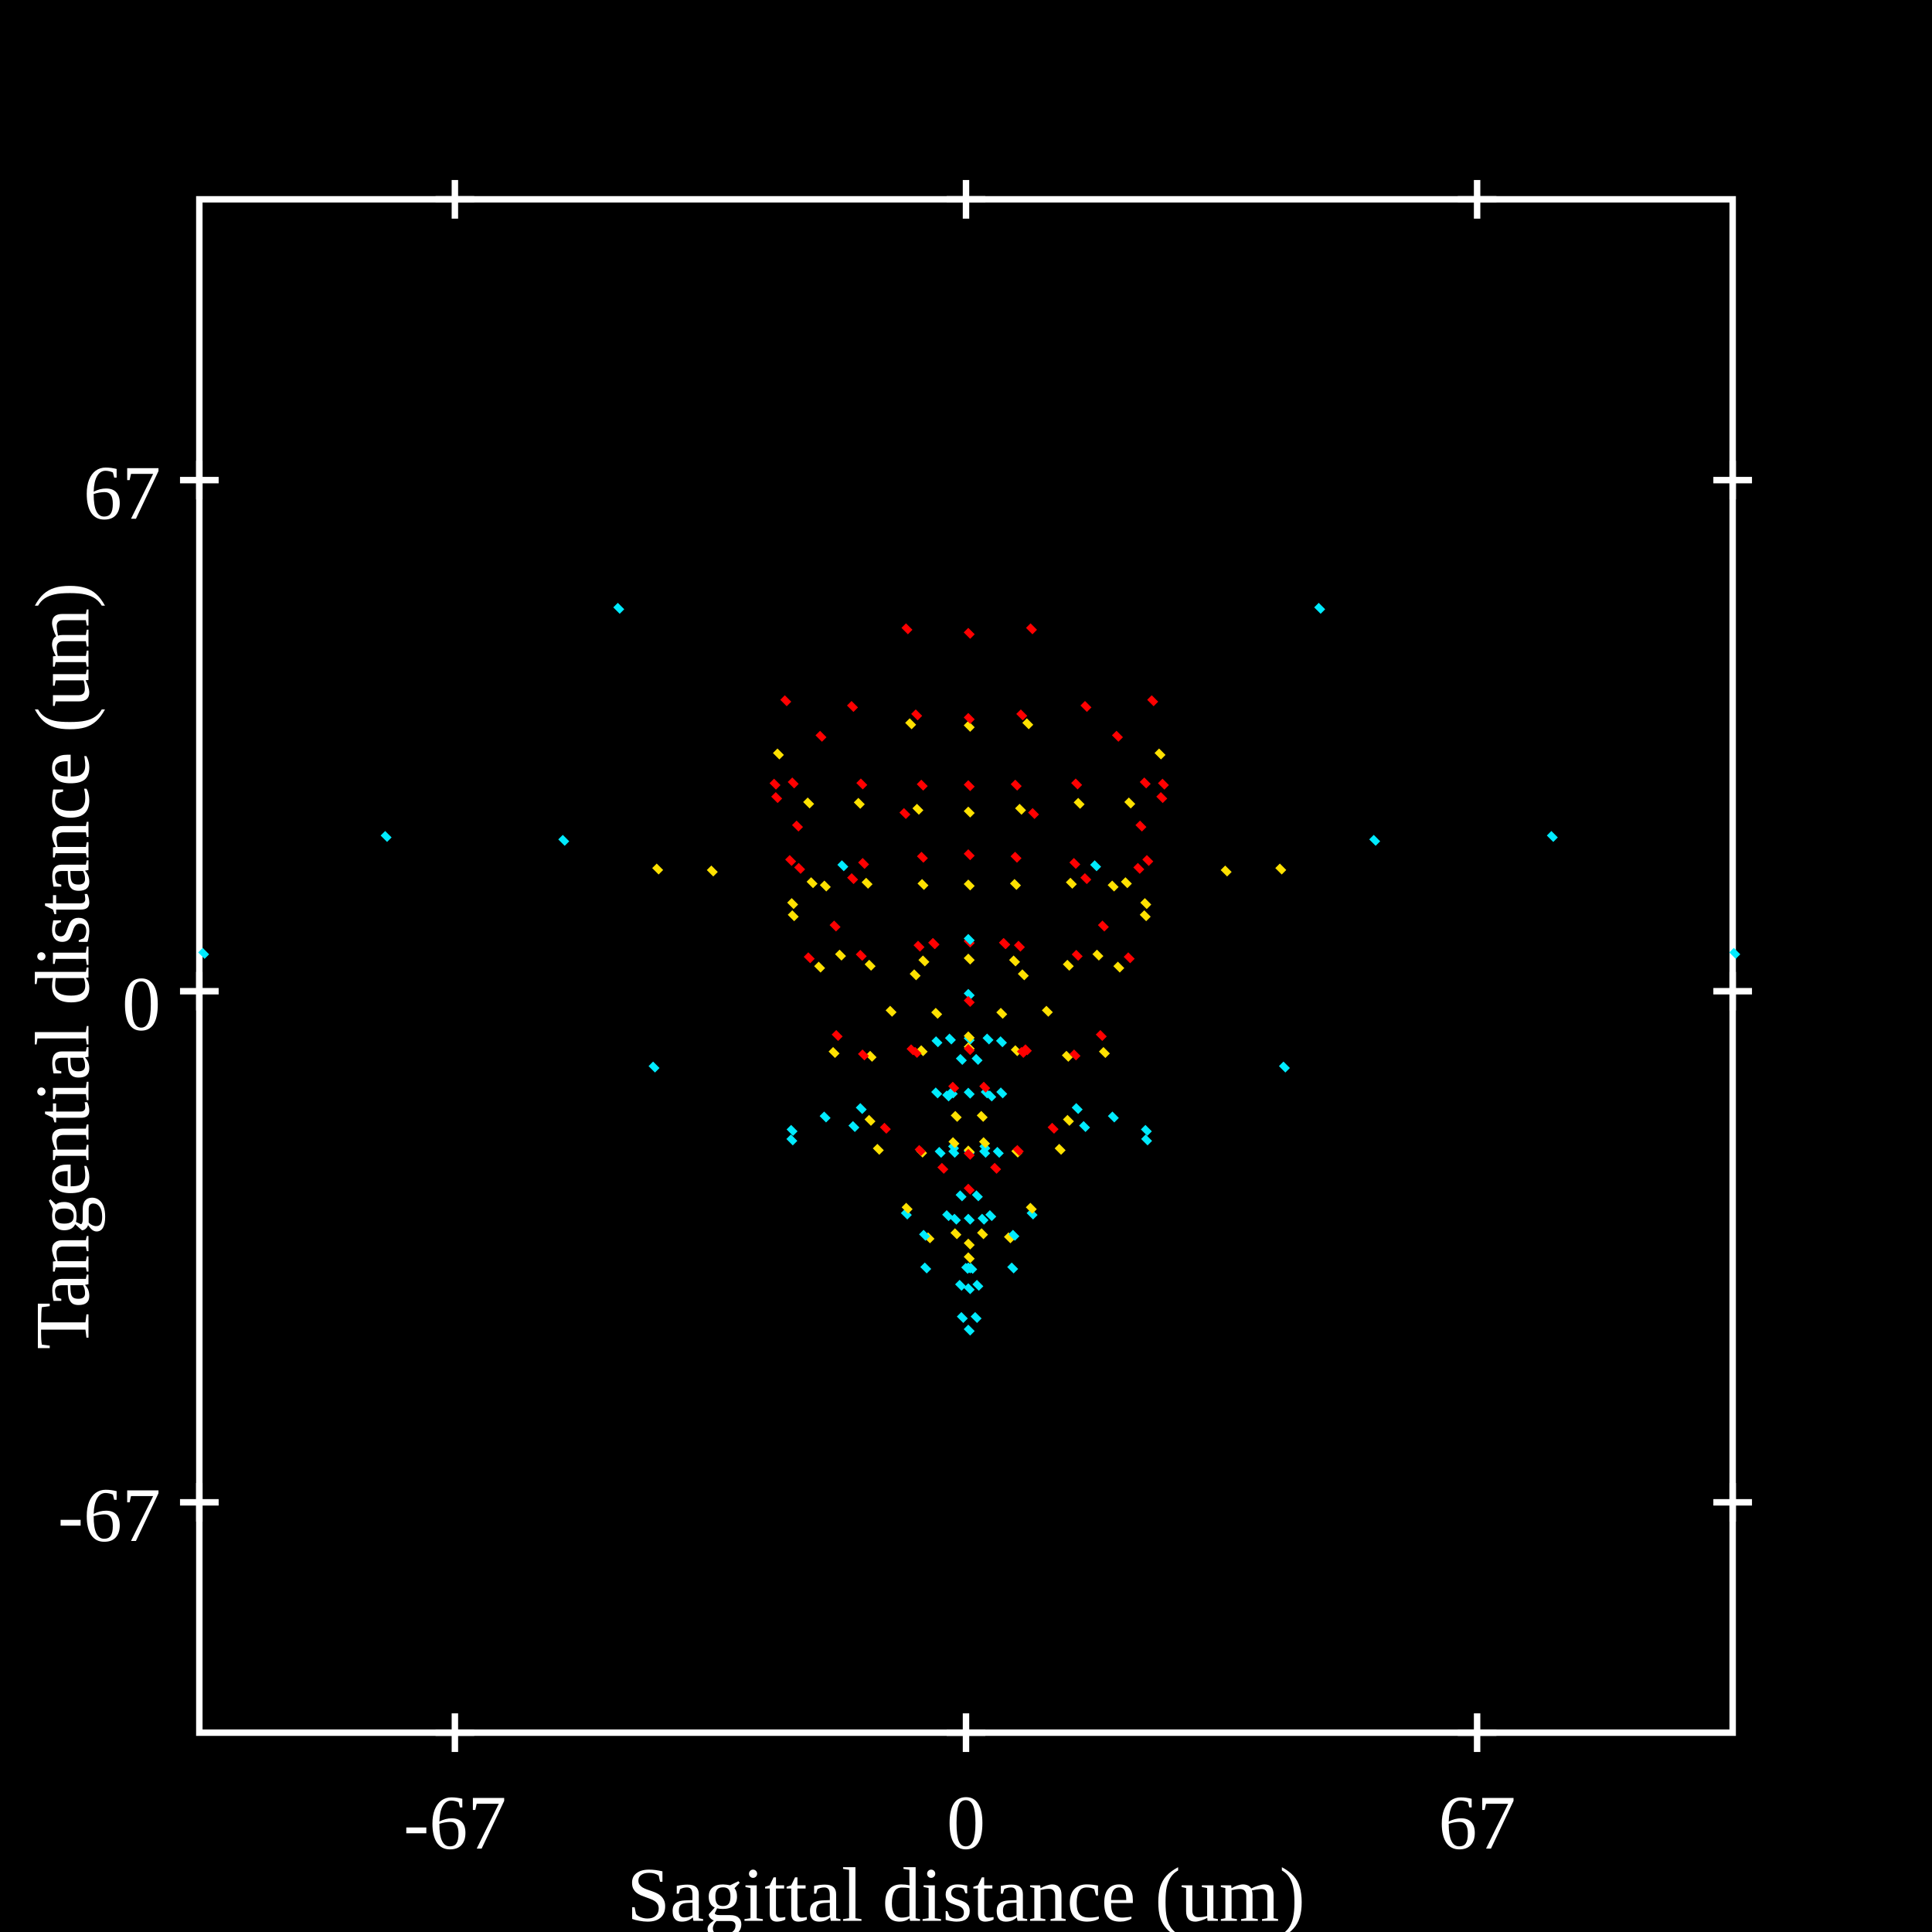
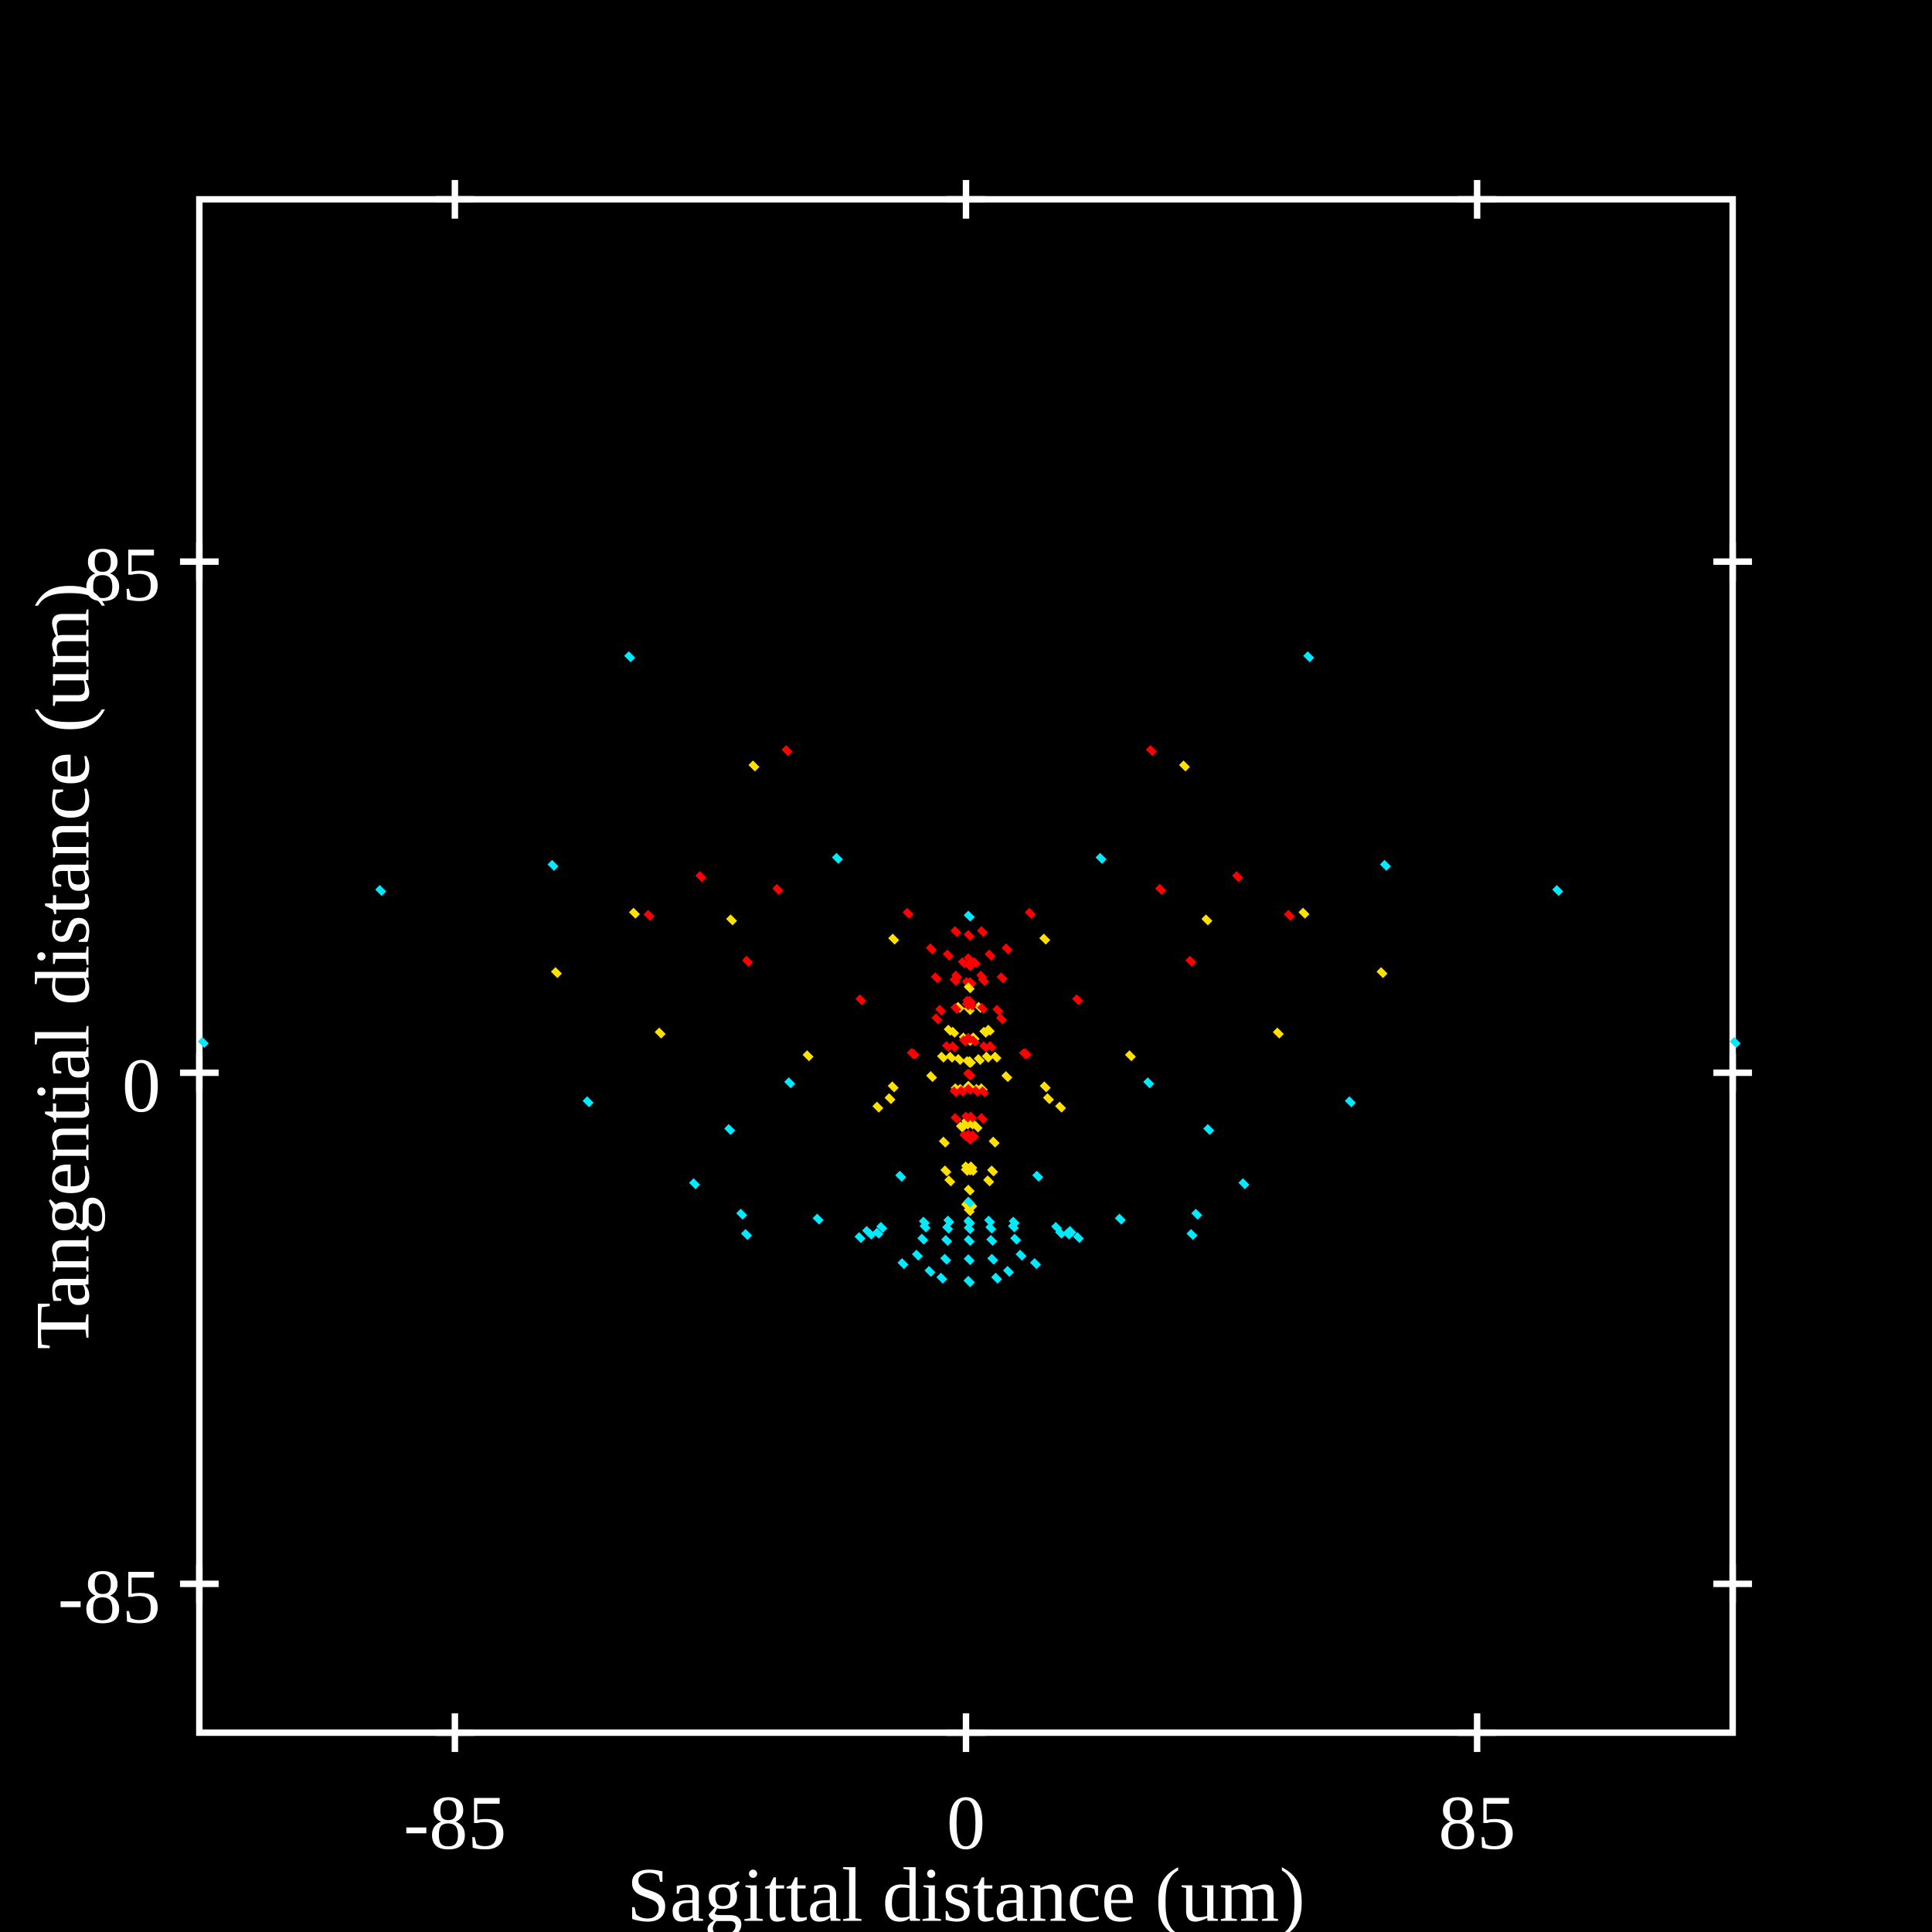
<svg xmlns="http://www.w3.org/2000/svg" xmlns:xlink="http://www.w3.org/1999/xlink" width="300px" height="300px" version="1.1">
  <rect x="0" y="0" width="300" height="300" fill="#000000" />
  <defs>
    <g id="dot">
      <line x1="1" y1="1" x2="0" y2="0" />
    </g>
    <g id="cross">
      <line x1="-3" y1="0" x2="3" y2="0" />
      <line x1="0" y1="-3" x2="0" y2="3" />
    </g>
    <g id="square">
      <line x1="-3" y1="-3" x2="-3" y2="3" />
      <line x1="-3" y1="3" x2="3" y2="3" />
      <line x1="3" y1="3" x2="3" y2="-3" />
      <line x1="3" y1="-3" x2="-3" y2="-3" />
    </g>
    <g id="round">
      <ellipse cx="0" cy="0" rx="3" ry="3" fill="none" />
    </g>
    <g id="triangle">
      <line x1="0" y1="-3" x2="-3" y2="3" />
      <line x1="-3" y1="3" x2="3" y2="3" />
      <line x1="0" y1="-3" x2="3" y2="3" />
    </g>
  </defs>
  <polygon fill="none" stroke="#ffffff" points="30.952,269.048 30.952,30.952 269.048,30.952 269.048,269.048 " />
  <text style="font-size:12;text-align:center;text-anchor:middle;" x="150" y="298.262" fill="#ffffff">Sagittal distance (um)</text>
  <use x="70.635" y="30.952" xlink:href="#cross" stroke="#ffffff" />
  <use x="70.635" y="269.048" xlink:href="#cross" stroke="#ffffff" />
-   <text style="font-size:12;text-align:center;text-anchor:middle;" x="70.635" y="287.048" fill="#ffffff">-67</text>
+   <text style="font-size:12;text-align:center;text-anchor:middle;" x="70.635" y="287.048" fill="#ffffff">-85</text>
  <use x="150" y="30.952" xlink:href="#cross" stroke="#ffffff" />
  <use x="150" y="269.048" xlink:href="#cross" stroke="#ffffff" />
  <text style="font-size:12;text-align:center;text-anchor:middle;" x="150" y="287.048" fill="#ffffff">0</text>
  <use x="229.365" y="30.952" xlink:href="#cross" stroke="#ffffff" />
  <use x="229.365" y="269.048" xlink:href="#cross" stroke="#ffffff" />
-   <text style="font-size:12;text-align:center;text-anchor:middle;" x="229.365" y="287.048" fill="#ffffff">67</text>
+   <text style="font-size:12;text-align:center;text-anchor:middle;" x="229.365" y="287.048" fill="#ffffff">85</text>
  <text style="font-size:12;text-align:center;text-anchor:middle;" x="7.738" y="156" transform="rotate(-90,7.738,150)" fill="#ffffff">Tangential distance (um)</text>
-   <use x="269.048" y="233.281" xlink:href="#cross" stroke="#ffffff" />
-   <use x="30.952" y="233.281" xlink:href="#cross" stroke="#ffffff" />
-   <text style="font-size:12;text-align:right;text-anchor:end;" x="24.952" y="239.281" fill="#ffffff">-67</text>
-   <use x="269.048" y="153.916" xlink:href="#cross" stroke="#ffffff" />
-   <use x="30.952" y="153.916" xlink:href="#cross" stroke="#ffffff" />
-   <text style="font-size:12;text-align:right;text-anchor:end;" x="24.952" y="159.916" fill="#ffffff">0</text>
-   <use x="269.048" y="74.551" xlink:href="#cross" stroke="#ffffff" />
-   <use x="30.952" y="74.551" xlink:href="#cross" stroke="#ffffff" />
-   <text style="font-size:12;text-align:right;text-anchor:end;" x="24.952" y="80.551" fill="#ffffff">67</text>
-   <use x="140.906" y="111.889" xlink:href="#dot" stroke="#ffe100" />
-   <use x="140.33" y="97.143" xlink:href="#dot" stroke="#ff0000" />
-   <use x="150" y="112.284" xlink:href="#dot" stroke="#ffe100" />
-   <use x="150" y="97.845" xlink:href="#dot" stroke="#ff0000" />
-   <use x="150" y="153.905" xlink:href="#dot" stroke="#00ebff" />
-   <use x="159.094" y="111.889" xlink:href="#dot" stroke="#ffe100" />
-   <use x="159.67" y="97.143" xlink:href="#dot" stroke="#ff0000" />
-   <use x="125.067" y="124.187" xlink:href="#dot" stroke="#ffe100" />
-   <use x="121.513" y="108.312" xlink:href="#dot" stroke="#ff0000" />
-   <use x="148.777" y="164.009" xlink:href="#dot" stroke="#00ebff" />
-   <use x="132.933" y="124.242" xlink:href="#dot" stroke="#ffe100" />
-   <use x="131.874" y="109.2" xlink:href="#dot" stroke="#ff0000" />
-   <use x="144.991" y="161.266" xlink:href="#dot" stroke="#00ebff" />
-   <use x="142.032" y="125.164" xlink:href="#dot" stroke="#ffe100" />
-   <use x="141.843" y="110.508" xlink:href="#dot" stroke="#ff0000" />
-   <use x="147.078" y="160.838" xlink:href="#dot" stroke="#00ebff" />
-   <use x="150" y="125.597" xlink:href="#dot" stroke="#ffe100" />
-   <use x="150" y="111.053" xlink:href="#dot" stroke="#ff0000" />
-   <use x="150" y="160.869" xlink:href="#dot" stroke="#00ebff" />
-   <use x="157.968" y="125.164" xlink:href="#dot" stroke="#ffe100" />
-   <use x="158.157" y="110.508" xlink:href="#dot" stroke="#ff0000" />
-   <use x="152.922" y="160.838" xlink:href="#dot" stroke="#00ebff" />
-   <use x="167.067" y="124.242" xlink:href="#dot" stroke="#ffe100" />
-   <use x="168.126" y="109.2" xlink:href="#dot" stroke="#ff0000" />
-   <use x="155.009" y="161.266" xlink:href="#dot" stroke="#00ebff" />
-   <use x="174.933" y="124.187" xlink:href="#dot" stroke="#ffe100" />
-   <use x="178.487" y="108.312" xlink:href="#dot" stroke="#ff0000" />
-   <use x="151.223" y="164.009" xlink:href="#dot" stroke="#00ebff" />
-   <use x="127.654" y="137.082" xlink:href="#dot" stroke="#ffe100" />
-   <use x="119.842" y="121.264" xlink:href="#dot" stroke="#ff0000" />
-   <use x="166.766" y="171.635" xlink:href="#dot" stroke="#00ebff" />
-   <use x="125.597" y="136.566" xlink:href="#dot" stroke="#ffe100" />
-   <use x="122.669" y="121.076" xlink:href="#dot" stroke="#ff0000" />
-   <use x="146.651" y="169.685" xlink:href="#dot" stroke="#00ebff" />
-   <use x="134.141" y="136.649" xlink:href="#dot" stroke="#ffe100" />
-   <use x="133.32" y="121.233" xlink:href="#dot" stroke="#ff0000" />
-   <use x="144.947" y="169.209" xlink:href="#dot" stroke="#00ebff" />
-   <use x="142.819" y="136.838" xlink:href="#dot" stroke="#ffe100" />
-   <use x="142.705" y="121.418" xlink:href="#dot" stroke="#ff0000" />
-   <use x="147.368" y="169.207" xlink:href="#dot" stroke="#00ebff" />
-   <use x="150" y="136.921" xlink:href="#dot" stroke="#ffe100" />
-   <use x="150" y="121.493" xlink:href="#dot" stroke="#ff0000" />
-   <use x="150" y="169.248" xlink:href="#dot" stroke="#00ebff" />
-   <use x="157.181" y="136.838" xlink:href="#dot" stroke="#ffe100" />
-   <use x="157.295" y="121.418" xlink:href="#dot" stroke="#ff0000" />
-   <use x="152.632" y="169.207" xlink:href="#dot" stroke="#00ebff" />
-   <use x="165.859" y="136.649" xlink:href="#dot" stroke="#ffe100" />
-   <use x="166.68" y="121.233" xlink:href="#dot" stroke="#ff0000" />
-   <use x="155.053" y="169.209" xlink:href="#dot" stroke="#00ebff" />
-   <use x="174.403" y="136.566" xlink:href="#dot" stroke="#ffe100" />
-   <use x="177.331" y="121.076" xlink:href="#dot" stroke="#ff0000" />
-   <use x="153.349" y="169.685" xlink:href="#dot" stroke="#00ebff" />
-   <use x="172.346" y="137.082" xlink:href="#dot" stroke="#ffe100" />
-   <use x="180.158" y="121.264" xlink:href="#dot" stroke="#ff0000" />
-   <use x="133.234" y="171.635" xlink:href="#dot" stroke="#00ebff" />
-   <use x="177.417" y="139.809" xlink:href="#dot" stroke="#ffe100" />
-   <use x="159.989" y="125.825" xlink:href="#dot" stroke="#ff0000" />
-   <use x="130.018" y="147.81" xlink:href="#dot" stroke="#ffe100" />
-   <use x="122.269" y="133.116" xlink:href="#dot" stroke="#ff0000" />
-   <use x="167.908" y="174.431" xlink:href="#dot" stroke="#00ebff" />
-   <use x="126.771" y="149.673" xlink:href="#dot" stroke="#ffe100" />
-   <use x="123.668" y="134.342" xlink:href="#dot" stroke="#ff0000" />
-   <use x="147.569" y="177.656" xlink:href="#dot" stroke="#00ebff" />
-   <use x="134.615" y="149.384" xlink:href="#dot" stroke="#ffe100" />
-   <use x="133.598" y="133.574" xlink:href="#dot" stroke="#ff0000" />
-   <use x="145.486" y="178.435" xlink:href="#dot" stroke="#00ebff" />
-   <use x="142.962" y="148.717" xlink:href="#dot" stroke="#ffe100" />
-   <use x="142.731" y="132.614" xlink:href="#dot" stroke="#ff0000" />
-   <use x="147.603" y="178.434" xlink:href="#dot" stroke="#00ebff" />
-   <use x="150" y="148.425" xlink:href="#dot" stroke="#ffe100" />
-   <use x="150" y="132.224" xlink:href="#dot" stroke="#ff0000" />
-   <use x="150" y="178.367" xlink:href="#dot" stroke="#00ebff" />
-   <use x="157.038" y="148.717" xlink:href="#dot" stroke="#ffe100" />
-   <use x="157.269" y="132.614" xlink:href="#dot" stroke="#ff0000" />
-   <use x="152.397" y="178.434" xlink:href="#dot" stroke="#00ebff" />
-   <use x="165.385" y="149.384" xlink:href="#dot" stroke="#ffe100" />
-   <use x="166.402" y="133.574" xlink:href="#dot" stroke="#ff0000" />
-   <use x="154.514" y="178.435" xlink:href="#dot" stroke="#00ebff" />
-   <use x="173.229" y="149.673" xlink:href="#dot" stroke="#ffe100" />
-   <use x="176.332" y="134.342" xlink:href="#dot" stroke="#ff0000" />
-   <use x="152.431" y="177.656" xlink:href="#dot" stroke="#00ebff" />
-   <use x="169.982" y="147.81" xlink:href="#dot" stroke="#ffe100" />
-   <use x="177.731" y="133.116" xlink:href="#dot" stroke="#ff0000" />
-   <use x="132.092" y="174.431" xlink:href="#dot" stroke="#00ebff" />
-   <use x="122.583" y="139.809" xlink:href="#dot" stroke="#ffe100" />
-   <use x="140.011" y="125.825" xlink:href="#dot" stroke="#ff0000" />
-   <use x="198.378" y="134.443" xlink:href="#dot" stroke="#ffe100" />
-   <use x="179.899" y="123.349" xlink:href="#dot" stroke="#ff0000" />
-   <use x="268.877" y="147.539" xlink:href="#dot" stroke="#00ebff" />
-   <use x="137.869" y="156.528" xlink:href="#dot" stroke="#ffe100" />
-   <use x="129.167" y="143.295" xlink:href="#dot" stroke="#ff0000" />
-   <use x="177.507" y="175.024" xlink:href="#dot" stroke="#00ebff" />
-   <use x="129.011" y="162.933" xlink:href="#dot" stroke="#ffe100" />
-   <use x="125.158" y="148.225" xlink:href="#dot" stroke="#ff0000" />
-   <use x="151.266" y="185.19" xlink:href="#dot" stroke="#00ebff" />
-   <use x="134.762" y="163.521" xlink:href="#dot" stroke="#ffe100" />
-   <use x="133.235" y="147.845" xlink:href="#dot" stroke="#ff0000" />
-   <use x="146.65" y="188.265" xlink:href="#dot" stroke="#00ebff" />
-   <use x="142.693" y="162.652" xlink:href="#dot" stroke="#ffe100" />
-   <use x="142.204" y="146.424" xlink:href="#dot" stroke="#ff0000" />
-   <use x="147.853" y="188.817" xlink:href="#dot" stroke="#00ebff" />
-   <use x="150" y="162.189" xlink:href="#dot" stroke="#ffe100" />
-   <use x="150" y="145.782" xlink:href="#dot" stroke="#ff0000" />
-   <use x="150" y="188.817" xlink:href="#dot" stroke="#00ebff" />
-   <use x="157.307" y="162.652" xlink:href="#dot" stroke="#ffe100" />
-   <use x="157.796" y="146.424" xlink:href="#dot" stroke="#ff0000" />
-   <use x="152.147" y="188.817" xlink:href="#dot" stroke="#00ebff" />
-   <use x="165.238" y="163.521" xlink:href="#dot" stroke="#ffe100" />
-   <use x="166.765" y="147.845" xlink:href="#dot" stroke="#ff0000" />
-   <use x="153.35" y="188.265" xlink:href="#dot" stroke="#00ebff" />
-   <use x="170.989" y="162.933" xlink:href="#dot" stroke="#ffe100" />
-   <use x="174.842" y="148.225" xlink:href="#dot" stroke="#ff0000" />
-   <use x="148.734" y="185.19" xlink:href="#dot" stroke="#00ebff" />
-   <use x="162.131" y="156.528" xlink:href="#dot" stroke="#ffe100" />
-   <use x="170.833" y="143.295" xlink:href="#dot" stroke="#ff0000" />
-   <use x="122.493" y="175.024" xlink:href="#dot" stroke="#00ebff" />
-   <use x="101.622" y="134.443" xlink:href="#dot" stroke="#ffe100" />
-   <use x="120.101" y="123.349" xlink:href="#dot" stroke="#ff0000" />
-   <use x="31.123" y="147.539" xlink:href="#dot" stroke="#00ebff" />
-   <use x="155.052" y="156.846" xlink:href="#dot" stroke="#ffe100" />
-   <use x="144.532" y="146.012" xlink:href="#dot" stroke="#ff0000" />
-   <use x="198.942" y="165.193" xlink:href="#dot" stroke="#00ebff" />
-   <use x="134.593" y="173.47" xlink:href="#dot" stroke="#ffe100" />
-   <use x="129.494" y="160.295" xlink:href="#dot" stroke="#ff0000" />
-   <use x="159.765" y="188.014" xlink:href="#dot" stroke="#00ebff" />
-   <use x="135.883" y="177.966" xlink:href="#dot" stroke="#ffe100" />
-   <use x="133.572" y="163.311" xlink:href="#dot" stroke="#ff0000" />
-   <use x="149.608" y="196.452" xlink:href="#dot" stroke="#00ebff" />
-   <use x="142.608" y="178.399" xlink:href="#dot" stroke="#ffe100" />
-   <use x="141.741" y="162.92" xlink:href="#dot" stroke="#ff0000" />
-   <use x="148.658" y="199.083" xlink:href="#dot" stroke="#00ebff" />
-   <use x="150" y="178.221" xlink:href="#dot" stroke="#ffe100" />
-   <use x="150" y="162.478" xlink:href="#dot" stroke="#ff0000" />
-   <use x="150" y="199.613" xlink:href="#dot" stroke="#00ebff" />
-   <use x="157.392" y="178.399" xlink:href="#dot" stroke="#ffe100" />
-   <use x="158.259" y="162.92" xlink:href="#dot" stroke="#ff0000" />
-   <use x="151.342" y="199.083" xlink:href="#dot" stroke="#00ebff" />
-   <use x="164.117" y="177.966" xlink:href="#dot" stroke="#ffe100" />
-   <use x="166.428" y="163.311" xlink:href="#dot" stroke="#ff0000" />
-   <use x="150.392" y="196.452" xlink:href="#dot" stroke="#00ebff" />
-   <use x="165.407" y="173.47" xlink:href="#dot" stroke="#ffe100" />
-   <use x="170.506" y="160.295" xlink:href="#dot" stroke="#ff0000" />
-   <use x="140.235" y="188.014" xlink:href="#dot" stroke="#00ebff" />
-   <use x="144.948" y="156.846" xlink:href="#dot" stroke="#ffe100" />
-   <use x="155.468" y="146.012" xlink:href="#dot" stroke="#ff0000" />
-   <use x="101.058" y="165.193" xlink:href="#dot" stroke="#00ebff" />
-   <use x="189.896" y="134.749" xlink:href="#dot" stroke="#ffe100" />
-   <use x="176.664" y="127.771" xlink:href="#dot" stroke="#ff0000" />
-   <use x="240.544" y="129.388" xlink:href="#dot" stroke="#00ebff" />
-   <use x="147.982" y="172.854" xlink:href="#dot" stroke="#ffe100" />
-   <use x="141.124" y="162.514" xlink:href="#dot" stroke="#ff0000" />
-   <use x="177.543" y="176.508" xlink:href="#dot" stroke="#00ebff" />
-   <use x="140.358" y="187.117" xlink:href="#dot" stroke="#ffe100" />
-   <use x="136.979" y="174.694" xlink:href="#dot" stroke="#ff0000" />
-   <use x="156.749" y="196.392" xlink:href="#dot" stroke="#00ebff" />
-   <use x="143.755" y="191.709" xlink:href="#dot" stroke="#ffe100" />
-   <use x="142.381" y="178.143" xlink:href="#dot" stroke="#ff0000" />
-   <use x="151.07" y="204.082" xlink:href="#dot" stroke="#00ebff" />
-   <use x="150" y="192.676" xlink:href="#dot" stroke="#ffe100" />
-   <use x="150" y="178.745" xlink:href="#dot" stroke="#ff0000" />
-   <use x="150" y="206.04" xlink:href="#dot" stroke="#00ebff" />
-   <use x="156.245" y="191.709" xlink:href="#dot" stroke="#ffe100" />
-   <use x="157.619" y="178.143" xlink:href="#dot" stroke="#ff0000" />
-   <use x="148.93" y="204.082" xlink:href="#dot" stroke="#00ebff" />
-   <use x="159.642" y="187.117" xlink:href="#dot" stroke="#ffe100" />
-   <use x="163.021" y="174.694" xlink:href="#dot" stroke="#ff0000" />
-   <use x="143.251" y="196.392" xlink:href="#dot" stroke="#00ebff" />
-   <use x="152.018" y="172.854" xlink:href="#dot" stroke="#ffe100" />
-   <use x="158.876" y="162.514" xlink:href="#dot" stroke="#ff0000" />
-   <use x="122.457" y="176.508" xlink:href="#dot" stroke="#00ebff" />
-   <use x="110.104" y="134.749" xlink:href="#dot" stroke="#ffe100" />
-   <use x="123.336" y="127.771" xlink:href="#dot" stroke="#ff0000" />
-   <use x="59.456" y="129.388" xlink:href="#dot" stroke="#00ebff" />
-   <use x="177.328" y="141.695" xlink:href="#dot" stroke="#ffe100" />
-   <use x="168.107" y="135.935" xlink:href="#dot" stroke="#ff0000" />
-   <use x="212.962" y="129.989" xlink:href="#dot" stroke="#00ebff" />
-   <use x="152.376" y="176.928" xlink:href="#dot" stroke="#ffe100" />
-   <use x="147.593" y="168.319" xlink:href="#dot" stroke="#ff0000" />
-   <use x="172.379" y="172.948" xlink:href="#dot" stroke="#00ebff" />
-   <use x="147.934" y="191.075" xlink:href="#dot" stroke="#ffe100" />
-   <use x="145.902" y="180.917" xlink:href="#dot" stroke="#ff0000" />
-   <use x="156.941" y="191.316" xlink:href="#dot" stroke="#00ebff" />
-   <use x="150" y="194.801" xlink:href="#dot" stroke="#ffe100" />
-   <use x="150" y="184.15" xlink:href="#dot" stroke="#ff0000" />
-   <use x="150" y="196.387" xlink:href="#dot" stroke="#00ebff" />
-   <use x="152.066" y="191.075" xlink:href="#dot" stroke="#ffe100" />
-   <use x="154.098" y="180.917" xlink:href="#dot" stroke="#ff0000" />
-   <use x="143.059" y="191.316" xlink:href="#dot" stroke="#00ebff" />
-   <use x="147.624" y="176.928" xlink:href="#dot" stroke="#ffe100" />
-   <use x="152.407" y="168.319" xlink:href="#dot" stroke="#ff0000" />
-   <use x="127.621" y="172.948" xlink:href="#dot" stroke="#00ebff" />
-   <use x="122.672" y="141.695" xlink:href="#dot" stroke="#ffe100" />
-   <use x="131.893" y="135.935" xlink:href="#dot" stroke="#ff0000" />
-   <use x="87.038" y="129.989" xlink:href="#dot" stroke="#00ebff" />
-   <use x="179.629" y="116.578" xlink:href="#dot" stroke="#ffe100" />
-   <use x="173.018" y="113.828" xlink:href="#dot" stroke="#ff0000" />
-   <use x="204.419" y="93.96" xlink:href="#dot" stroke="#00ebff" />
-   <use x="158.397" y="150.868" xlink:href="#dot" stroke="#ffe100" />
-   <use x="155.516" y="146.033" xlink:href="#dot" stroke="#ff0000" />
-   <use x="169.627" y="133.935" xlink:href="#dot" stroke="#00ebff" />
-   <use x="150" y="160.496" xlink:href="#dot" stroke="#ffe100" />
-   <use x="150" y="155.001" xlink:href="#dot" stroke="#ff0000" />
-   <use x="150" y="145.369" xlink:href="#dot" stroke="#00ebff" />
-   <use x="141.603" y="150.868" xlink:href="#dot" stroke="#ffe100" />
-   <use x="144.484" y="146.033" xlink:href="#dot" stroke="#ff0000" />
-   <use x="130.373" y="133.935" xlink:href="#dot" stroke="#00ebff" />
-   <use x="120.371" y="116.578" xlink:href="#dot" stroke="#ffe100" />
-   <use x="126.982" y="113.828" xlink:href="#dot" stroke="#ff0000" />
-   <use x="95.581" y="93.96" xlink:href="#dot" stroke="#00ebff" />
+   <use x="269.048" y="245.939" xlink:href="#cross" stroke="#ffffff" />
+   <use x="30.952" y="245.939" xlink:href="#cross" stroke="#ffffff" />
+   <text style="font-size:12;text-align:right;text-anchor:end;" x="24.952" y="251.939" fill="#ffffff">-85</text>
+   <use x="269.048" y="166.574" xlink:href="#cross" stroke="#ffffff" />
+   <use x="30.952" y="166.574" xlink:href="#cross" stroke="#ffffff" />
+   <text style="font-size:12;text-align:right;text-anchor:end;" x="24.952" y="172.574" fill="#ffffff">0</text>
+   <use x="269.048" y="87.208" xlink:href="#cross" stroke="#ffffff" />
+   <use x="30.952" y="87.208" xlink:href="#cross" stroke="#ffffff" />
+   <text style="font-size:12;text-align:right;text-anchor:end;" x="24.952" y="93.208" fill="#ffffff">85</text>
+   <use x="148.4" y="155.92" xlink:href="#dot" stroke="#ffe100" />
+   <use x="147.945" y="144.152" xlink:href="#dot" stroke="#ff0000" />
+   <use x="150" y="156.279" xlink:href="#dot" stroke="#ffe100" />
+   <use x="150" y="144.75" xlink:href="#dot" stroke="#ff0000" />
+   <use x="150" y="189.347" xlink:href="#dot" stroke="#00ebff" />
+   <use x="151.6" y="155.92" xlink:href="#dot" stroke="#ffe100" />
+   <use x="152.055" y="144.152" xlink:href="#dot" stroke="#ff0000" />
+   <use x="146.891" y="159.467" xlink:href="#dot" stroke="#ffe100" />
+   <use x="144.11" y="146.83" xlink:href="#dot" stroke="#ff0000" />
+   <use x="165.35" y="191.121" xlink:href="#dot" stroke="#00ebff" />
+   <use x="147.583" y="159.787" xlink:href="#dot" stroke="#ffe100" />
+   <use x="146.746" y="147.798" xlink:href="#dot" stroke="#ff0000" />
+   <use x="156.977" y="189.269" xlink:href="#dot" stroke="#00ebff" />
+   <use x="149.231" y="160.672" xlink:href="#dot" stroke="#ffe100" />
+   <use x="149.078" y="148.982" xlink:href="#dot" stroke="#ff0000" />
+   <use x="153.165" y="189.106" xlink:href="#dot" stroke="#00ebff" />
+   <use x="150" y="161.065" xlink:href="#dot" stroke="#ffe100" />
+   <use x="150" y="149.462" xlink:href="#dot" stroke="#ff0000" />
+   <use x="150" y="189.187" xlink:href="#dot" stroke="#00ebff" />
+   <use x="150.769" y="160.672" xlink:href="#dot" stroke="#ffe100" />
+   <use x="150.922" y="148.982" xlink:href="#dot" stroke="#ff0000" />
+   <use x="146.835" y="189.106" xlink:href="#dot" stroke="#00ebff" />
+   <use x="152.417" y="159.787" xlink:href="#dot" stroke="#ffe100" />
+   <use x="153.254" y="147.798" xlink:href="#dot" stroke="#ff0000" />
+   <use x="143.023" y="189.269" xlink:href="#dot" stroke="#00ebff" />
+   <use x="153.109" y="159.467" xlink:href="#dot" stroke="#ffe100" />
+   <use x="155.89" y="146.83" xlink:href="#dot" stroke="#ff0000" />
+   <use x="134.65" y="191.121" xlink:href="#dot" stroke="#00ebff" />
+   <use x="154.154" y="163.647" xlink:href="#dot" stroke="#ffe100" />
+   <use x="148.058" y="151.063" xlink:href="#dot" stroke="#ff0000" />
+   <use x="184.591" y="191.193" xlink:href="#dot" stroke="#00ebff" />
+   <use x="147.182" y="163.658" xlink:href="#dot" stroke="#ffe100" />
+   <use x="144.887" y="151.328" xlink:href="#dot" stroke="#ff0000" />
+   <use x="163.579" y="190.091" xlink:href="#dot" stroke="#00ebff" />
+   <use x="148.442" y="164.022" xlink:href="#dot" stroke="#ffe100" />
+   <use x="147.79" y="151.748" xlink:href="#dot" stroke="#ff0000" />
+   <use x="156.863" y="190.021" xlink:href="#dot" stroke="#00ebff" />
+   <use x="149.803" y="164.35" xlink:href="#dot" stroke="#ffe100" />
+   <use x="149.707" y="152.073" xlink:href="#dot" stroke="#ff0000" />
+   <use x="153.351" y="190.202" xlink:href="#dot" stroke="#00ebff" />
+   <use x="150" y="164.476" xlink:href="#dot" stroke="#ffe100" />
+   <use x="150" y="152.193" xlink:href="#dot" stroke="#ff0000" />
+   <use x="150" y="190.295" xlink:href="#dot" stroke="#00ebff" />
+   <use x="150.197" y="164.35" xlink:href="#dot" stroke="#ffe100" />
+   <use x="150.293" y="152.073" xlink:href="#dot" stroke="#ff0000" />
+   <use x="146.649" y="190.202" xlink:href="#dot" stroke="#00ebff" />
+   <use x="151.558" y="164.022" xlink:href="#dot" stroke="#ffe100" />
+   <use x="152.21" y="151.748" xlink:href="#dot" stroke="#ff0000" />
+   <use x="143.137" y="190.021" xlink:href="#dot" stroke="#00ebff" />
+   <use x="152.818" y="163.658" xlink:href="#dot" stroke="#ffe100" />
+   <use x="155.113" y="151.328" xlink:href="#dot" stroke="#ff0000" />
+   <use x="136.421" y="190.091" xlink:href="#dot" stroke="#00ebff" />
+   <use x="145.846" y="163.647" xlink:href="#dot" stroke="#ffe100" />
+   <use x="151.942" y="151.063" xlink:href="#dot" stroke="#ff0000" />
+   <use x="115.409" y="191.193" xlink:href="#dot" stroke="#00ebff" />
+   <use x="197.99" y="159.909" xlink:href="#dot" stroke="#ffe100" />
+   <use x="184.417" y="148.758" xlink:href="#dot" stroke="#ff0000" />
+   <use x="155.842" y="166.674" xlink:href="#dot" stroke="#ffe100" />
+   <use x="149.795" y="154.97" xlink:href="#dot" stroke="#ff0000" />
+   <use x="185.331" y="188.043" xlink:href="#dot" stroke="#00ebff" />
+   <use x="147.984" y="168.561" xlink:href="#dot" stroke="#ffe100" />
+   <use x="145.552" y="156.361" xlink:href="#dot" stroke="#ff0000" />
+   <use x="164.183" y="190.989" xlink:href="#dot" stroke="#00ebff" />
+   <use x="148.737" y="168.655" xlink:href="#dot" stroke="#ffe100" />
+   <use x="147.933" y="156.083" xlink:href="#dot" stroke="#ff0000" />
+   <use x="157.21" y="191.914" xlink:href="#dot" stroke="#00ebff" />
+   <use x="149.878" y="168.331" xlink:href="#dot" stroke="#ffe100" />
+   <use x="149.691" y="155.53" xlink:href="#dot" stroke="#ff0000" />
+   <use x="153.497" y="192.108" xlink:href="#dot" stroke="#00ebff" />
+   <use x="150" y="168.169" xlink:href="#dot" stroke="#ffe100" />
+   <use x="150" y="155.292" xlink:href="#dot" stroke="#ff0000" />
+   <use x="150" y="192.121" xlink:href="#dot" stroke="#00ebff" />
+   <use x="150.122" y="168.331" xlink:href="#dot" stroke="#ffe100" />
+   <use x="150.309" y="155.53" xlink:href="#dot" stroke="#ff0000" />
+   <use x="146.503" y="192.108" xlink:href="#dot" stroke="#00ebff" />
+   <use x="151.263" y="168.655" xlink:href="#dot" stroke="#ffe100" />
+   <use x="152.067" y="156.083" xlink:href="#dot" stroke="#ff0000" />
+   <use x="142.79" y="191.914" xlink:href="#dot" stroke="#00ebff" />
+   <use x="152.016" y="168.561" xlink:href="#dot" stroke="#ffe100" />
+   <use x="154.448" y="156.361" xlink:href="#dot" stroke="#ff0000" />
+   <use x="135.817" y="190.989" xlink:href="#dot" stroke="#00ebff" />
+   <use x="144.158" y="166.674" xlink:href="#dot" stroke="#ffe100" />
+   <use x="150.205" y="154.97" xlink:href="#dot" stroke="#ff0000" />
+   <use x="114.669" y="188.043" xlink:href="#dot" stroke="#00ebff" />
+   <use x="102.01" y="159.909" xlink:href="#dot" stroke="#ffe100" />
+   <use x="115.583" y="148.758" xlink:href="#dot" stroke="#ff0000" />
+   <use x="214.099" y="150.527" xlink:href="#dot" stroke="#ffe100" />
+   <use x="199.71" y="141.627" xlink:href="#dot" stroke="#ff0000" />
+   <use x="268.934" y="161.371" xlink:href="#dot" stroke="#00ebff" />
+   <use x="161.804" y="168.266" xlink:href="#dot" stroke="#ffe100" />
+   <use x="155.017" y="157.703" xlink:href="#dot" stroke="#ff0000" />
+   <use x="192.653" y="183.307" xlink:href="#dot" stroke="#00ebff" />
+   <use x="149.624" y="173.706" xlink:href="#dot" stroke="#ffe100" />
+   <use x="146.61" y="161.998" xlink:href="#dot" stroke="#ff0000" />
+   <use x="166.955" y="191.671" xlink:href="#dot" stroke="#00ebff" />
+   <use x="148.784" y="174.502" xlink:href="#dot" stroke="#ffe100" />
+   <use x="147.585" y="162.04" xlink:href="#dot" stroke="#ff0000" />
+   <use x="158.049" y="194.4" xlink:href="#dot" stroke="#00ebff" />
+   <use x="149.635" y="174.032" xlink:href="#dot" stroke="#ffe100" />
+   <use x="149.249" y="161.14" xlink:href="#dot" stroke="#ff0000" />
+   <use x="153.658" y="195.035" xlink:href="#dot" stroke="#00ebff" />
+   <use x="150" y="173.741" xlink:href="#dot" stroke="#ffe100" />
+   <use x="150" y="160.71" xlink:href="#dot" stroke="#ff0000" />
+   <use x="150" y="195.103" xlink:href="#dot" stroke="#00ebff" />
+   <use x="150.365" y="174.032" xlink:href="#dot" stroke="#ffe100" />
+   <use x="150.751" y="161.14" xlink:href="#dot" stroke="#ff0000" />
+   <use x="146.342" y="195.035" xlink:href="#dot" stroke="#00ebff" />
+   <use x="151.216" y="174.502" xlink:href="#dot" stroke="#ffe100" />
+   <use x="152.415" y="162.04" xlink:href="#dot" stroke="#ff0000" />
+   <use x="141.951" y="194.4" xlink:href="#dot" stroke="#00ebff" />
+   <use x="150.376" y="173.706" xlink:href="#dot" stroke="#ffe100" />
+   <use x="153.39" y="161.998" xlink:href="#dot" stroke="#ff0000" />
+   <use x="133.045" y="191.671" xlink:href="#dot" stroke="#00ebff" />
+   <use x="138.196" y="168.266" xlink:href="#dot" stroke="#ffe100" />
+   <use x="144.983" y="157.703" xlink:href="#dot" stroke="#ff0000" />
+   <use x="107.347" y="183.307" xlink:href="#dot" stroke="#00ebff" />
+   <use x="85.901" y="150.527" xlink:href="#dot" stroke="#ffe100" />
+   <use x="100.29" y="141.627" xlink:href="#dot" stroke="#ff0000" />
+   <use x="31.066" y="161.371" xlink:href="#dot" stroke="#00ebff" />
+   <use x="175.028" y="163.441" xlink:href="#dot" stroke="#ffe100" />
+   <use x="166.827" y="154.749" xlink:href="#dot" stroke="#ff0000" />
+   <use x="209.18" y="170.583" xlink:href="#dot" stroke="#00ebff" />
+   <use x="153.868" y="176.845" xlink:href="#dot" stroke="#ffe100" />
+   <use x="149.885" y="166.333" xlink:href="#dot" stroke="#ff0000" />
+   <use x="173.466" y="188.803" xlink:href="#dot" stroke="#00ebff" />
+   <use x="149.595" y="180.694" xlink:href="#dot" stroke="#ffe100" />
+   <use x="147.786" y="169.032" xlink:href="#dot" stroke="#ff0000" />
+   <use x="160.287" y="195.715" xlink:href="#dot" stroke="#00ebff" />
+   <use x="149.54" y="181.246" xlink:href="#dot" stroke="#ffe100" />
+   <use x="148.859" y="168.944" xlink:href="#dot" stroke="#ff0000" />
+   <use x="154.254" y="197.976" xlink:href="#dot" stroke="#00ebff" />
+   <use x="150" y="181.18" xlink:href="#dot" stroke="#ffe100" />
+   <use x="150" y="168.672" xlink:href="#dot" stroke="#ff0000" />
+   <use x="150" y="198.461" xlink:href="#dot" stroke="#00ebff" />
+   <use x="150.46" y="181.246" xlink:href="#dot" stroke="#ffe100" />
+   <use x="151.141" y="168.944" xlink:href="#dot" stroke="#ff0000" />
+   <use x="145.746" y="197.976" xlink:href="#dot" stroke="#00ebff" />
+   <use x="150.405" y="180.694" xlink:href="#dot" stroke="#ffe100" />
+   <use x="152.214" y="169.032" xlink:href="#dot" stroke="#ff0000" />
+   <use x="139.713" y="195.715" xlink:href="#dot" stroke="#00ebff" />
+   <use x="146.132" y="176.845" xlink:href="#dot" stroke="#ffe100" />
+   <use x="150.115" y="166.333" xlink:href="#dot" stroke="#ff0000" />
+   <use x="126.534" y="188.803" xlink:href="#dot" stroke="#00ebff" />
+   <use x="124.972" y="163.441" xlink:href="#dot" stroke="#ffe100" />
+   <use x="133.173" y="154.749" xlink:href="#dot" stroke="#ff0000" />
+   <use x="90.82" y="170.583" xlink:href="#dot" stroke="#00ebff" />
+   <use x="201.98" y="141.299" xlink:href="#dot" stroke="#ffe100" />
+   <use x="191.674" y="135.61" xlink:href="#dot" stroke="#ff0000" />
+   <use x="241.384" y="137.776" xlink:href="#dot" stroke="#00ebff" />
+   <use x="164.185" y="171.413" xlink:href="#dot" stroke="#ffe100" />
+   <use x="158.836" y="163.112" xlink:href="#dot" stroke="#ff0000" />
+   <use x="187.193" y="174.895" xlink:href="#dot" stroke="#00ebff" />
+   <use x="153.017" y="182.866" xlink:href="#dot" stroke="#ffe100" />
+   <use x="150.377" y="172.946" xlink:href="#dot" stroke="#ff0000" />
+   <use x="165.779" y="190.717" xlink:href="#dot" stroke="#00ebff" />
+   <use x="150.404" y="186.66" xlink:href="#dot" stroke="#ffe100" />
+   <use x="149.329" y="175.851" xlink:href="#dot" stroke="#ff0000" />
+   <use x="156.101" y="196.919" xlink:href="#dot" stroke="#00ebff" />
+   <use x="150" y="187.487" xlink:href="#dot" stroke="#ffe100" />
+   <use x="150" y="176.395" xlink:href="#dot" stroke="#ff0000" />
+   <use x="150" y="198.517" xlink:href="#dot" stroke="#00ebff" />
+   <use x="149.596" y="186.66" xlink:href="#dot" stroke="#ffe100" />
+   <use x="150.671" y="175.851" xlink:href="#dot" stroke="#ff0000" />
+   <use x="143.899" y="196.919" xlink:href="#dot" stroke="#00ebff" />
+   <use x="146.983" y="182.866" xlink:href="#dot" stroke="#ffe100" />
+   <use x="149.623" y="172.946" xlink:href="#dot" stroke="#ff0000" />
+   <use x="134.221" y="190.717" xlink:href="#dot" stroke="#00ebff" />
+   <use x="135.815" y="171.413" xlink:href="#dot" stroke="#ffe100" />
+   <use x="141.164" y="163.112" xlink:href="#dot" stroke="#ff0000" />
+   <use x="112.807" y="174.895" xlink:href="#dot" stroke="#00ebff" />
+   <use x="98.02" y="141.299" xlink:href="#dot" stroke="#ffe100" />
+   <use x="108.326" y="135.61" xlink:href="#dot" stroke="#ff0000" />
+   <use x="58.616" y="137.776" xlink:href="#dot" stroke="#00ebff" />
+   <use x="186.905" y="142.34" xlink:href="#dot" stroke="#ffe100" />
+   <use x="179.721" y="137.603" xlink:href="#dot" stroke="#ff0000" />
+   <use x="214.631" y="133.873" xlink:href="#dot" stroke="#00ebff" />
+   <use x="162.303" y="170.099" xlink:href="#dot" stroke="#ffe100" />
+   <use x="158.573" y="163.149" xlink:href="#dot" stroke="#ff0000" />
+   <use x="177.871" y="167.637" xlink:href="#dot" stroke="#00ebff" />
+   <use x="153.626" y="181.326" xlink:href="#dot" stroke="#ffe100" />
+   <use x="152.039" y="173.172" xlink:href="#dot" stroke="#ff0000" />
+   <use x="160.637" y="182.144" xlink:href="#dot" stroke="#00ebff" />
+   <use x="150" y="184.299" xlink:href="#dot" stroke="#ffe100" />
+   <use x="150" y="175.762" xlink:href="#dot" stroke="#ff0000" />
+   <use x="150" y="186.163" xlink:href="#dot" stroke="#00ebff" />
+   <use x="146.374" y="181.326" xlink:href="#dot" stroke="#ffe100" />
+   <use x="147.961" y="173.172" xlink:href="#dot" stroke="#ff0000" />
+   <use x="139.363" y="182.144" xlink:href="#dot" stroke="#00ebff" />
+   <use x="137.697" y="170.099" xlink:href="#dot" stroke="#ffe100" />
+   <use x="141.427" y="163.149" xlink:href="#dot" stroke="#ff0000" />
+   <use x="122.129" y="167.637" xlink:href="#dot" stroke="#00ebff" />
+   <use x="113.095" y="142.34" xlink:href="#dot" stroke="#ffe100" />
+   <use x="120.279" y="137.603" xlink:href="#dot" stroke="#ff0000" />
+   <use x="85.369" y="133.873" xlink:href="#dot" stroke="#00ebff" />
+   <use x="183.428" y="118.442" xlink:href="#dot" stroke="#ffe100" />
+   <use x="178.278" y="116.05" xlink:href="#dot" stroke="#ff0000" />
+   <use x="202.716" y="101.483" xlink:href="#dot" stroke="#00ebff" />
+   <use x="161.731" y="145.325" xlink:href="#dot" stroke="#ffe100" />
+   <use x="159.486" y="141.314" xlink:href="#dot" stroke="#ff0000" />
+   <use x="170.47" y="132.785" xlink:href="#dot" stroke="#00ebff" />
+   <use x="150" y="152.887" xlink:href="#dot" stroke="#ffe100" />
+   <use x="150" y="148.363" xlink:href="#dot" stroke="#ff0000" />
+   <use x="150" y="141.75" xlink:href="#dot" stroke="#00ebff" />
+   <use x="138.269" y="145.325" xlink:href="#dot" stroke="#ffe100" />
+   <use x="140.514" y="141.314" xlink:href="#dot" stroke="#ff0000" />
+   <use x="129.53" y="132.785" xlink:href="#dot" stroke="#00ebff" />
+   <use x="116.572" y="118.442" xlink:href="#dot" stroke="#ffe100" />
+   <use x="121.722" y="116.05" xlink:href="#dot" stroke="#ff0000" />
+   <use x="97.284" y="101.483" xlink:href="#dot" stroke="#00ebff" />
</svg>
